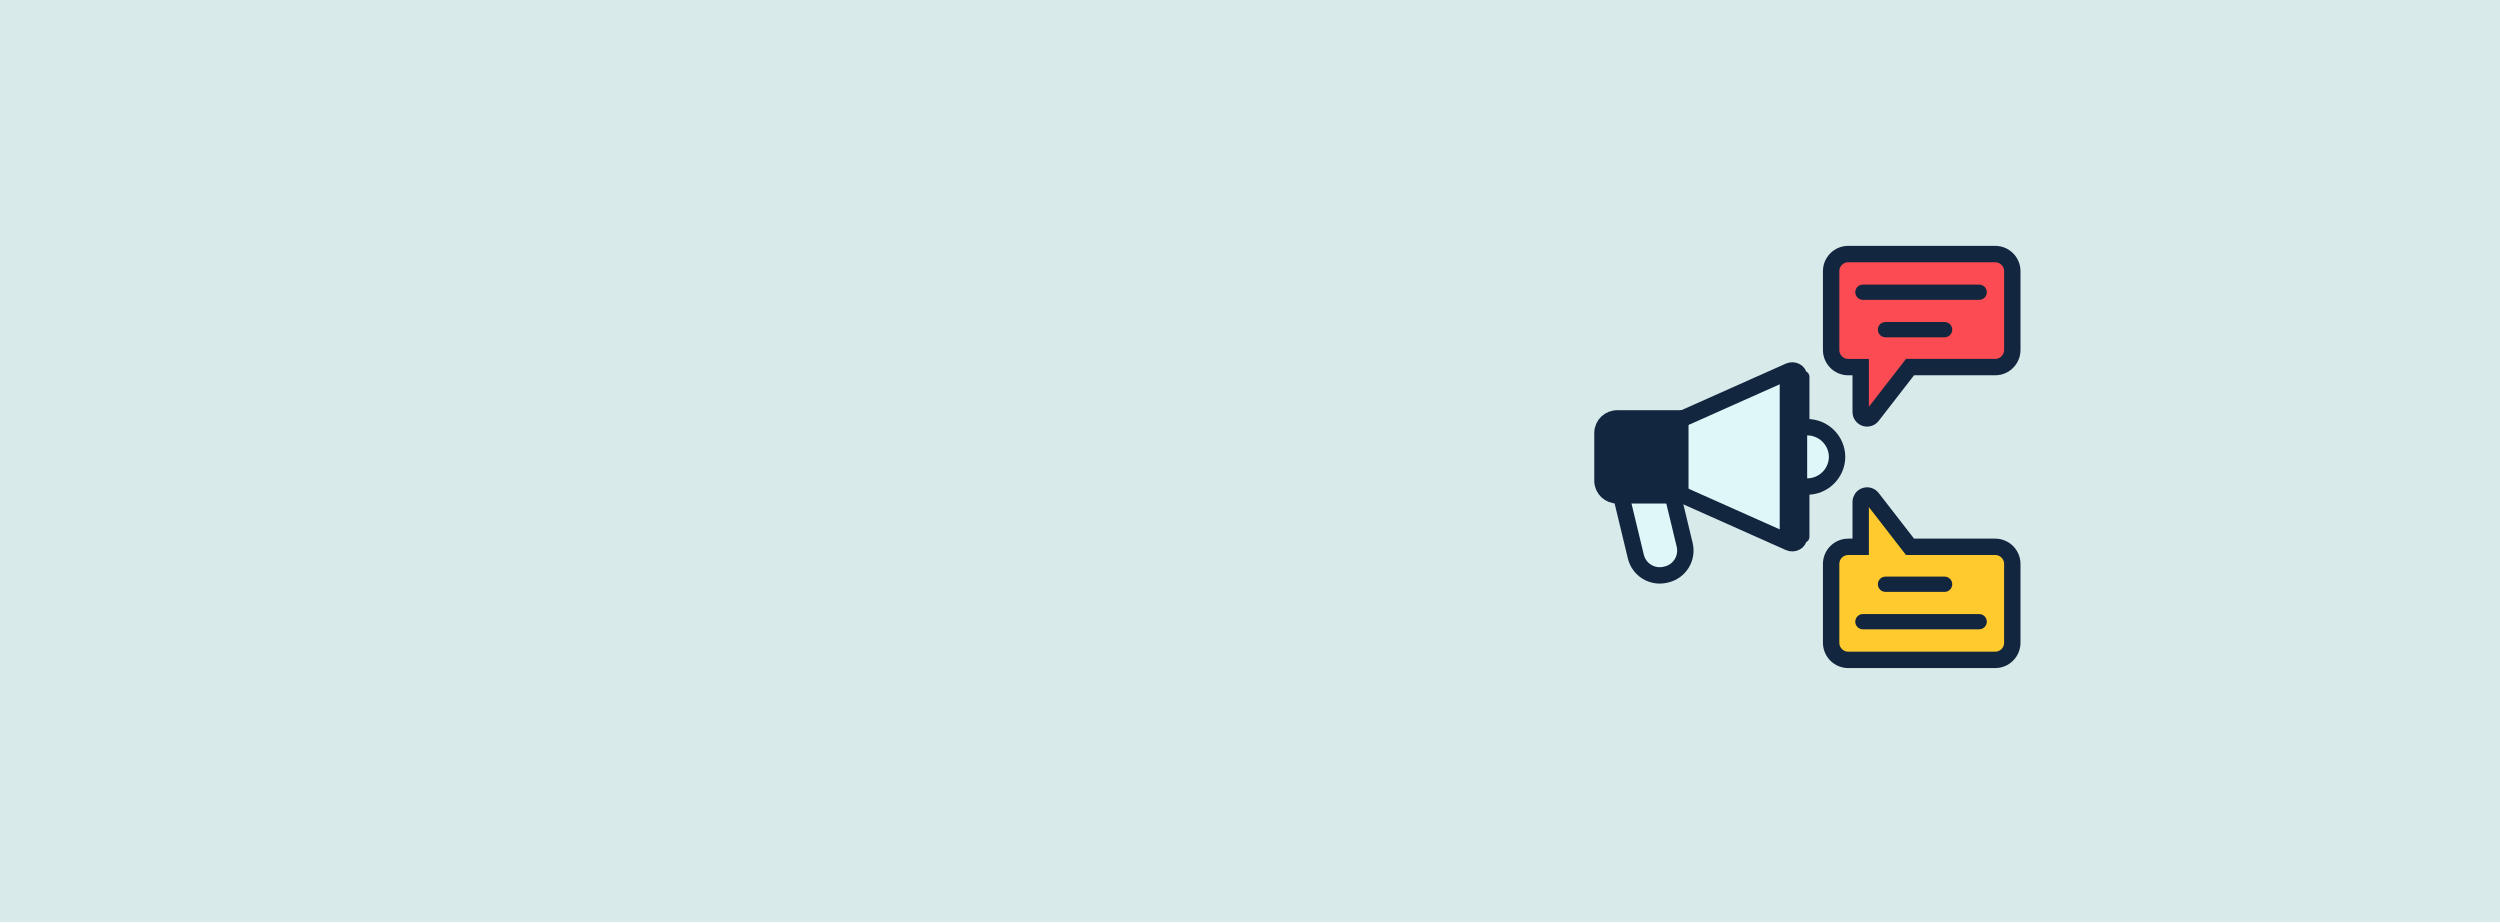
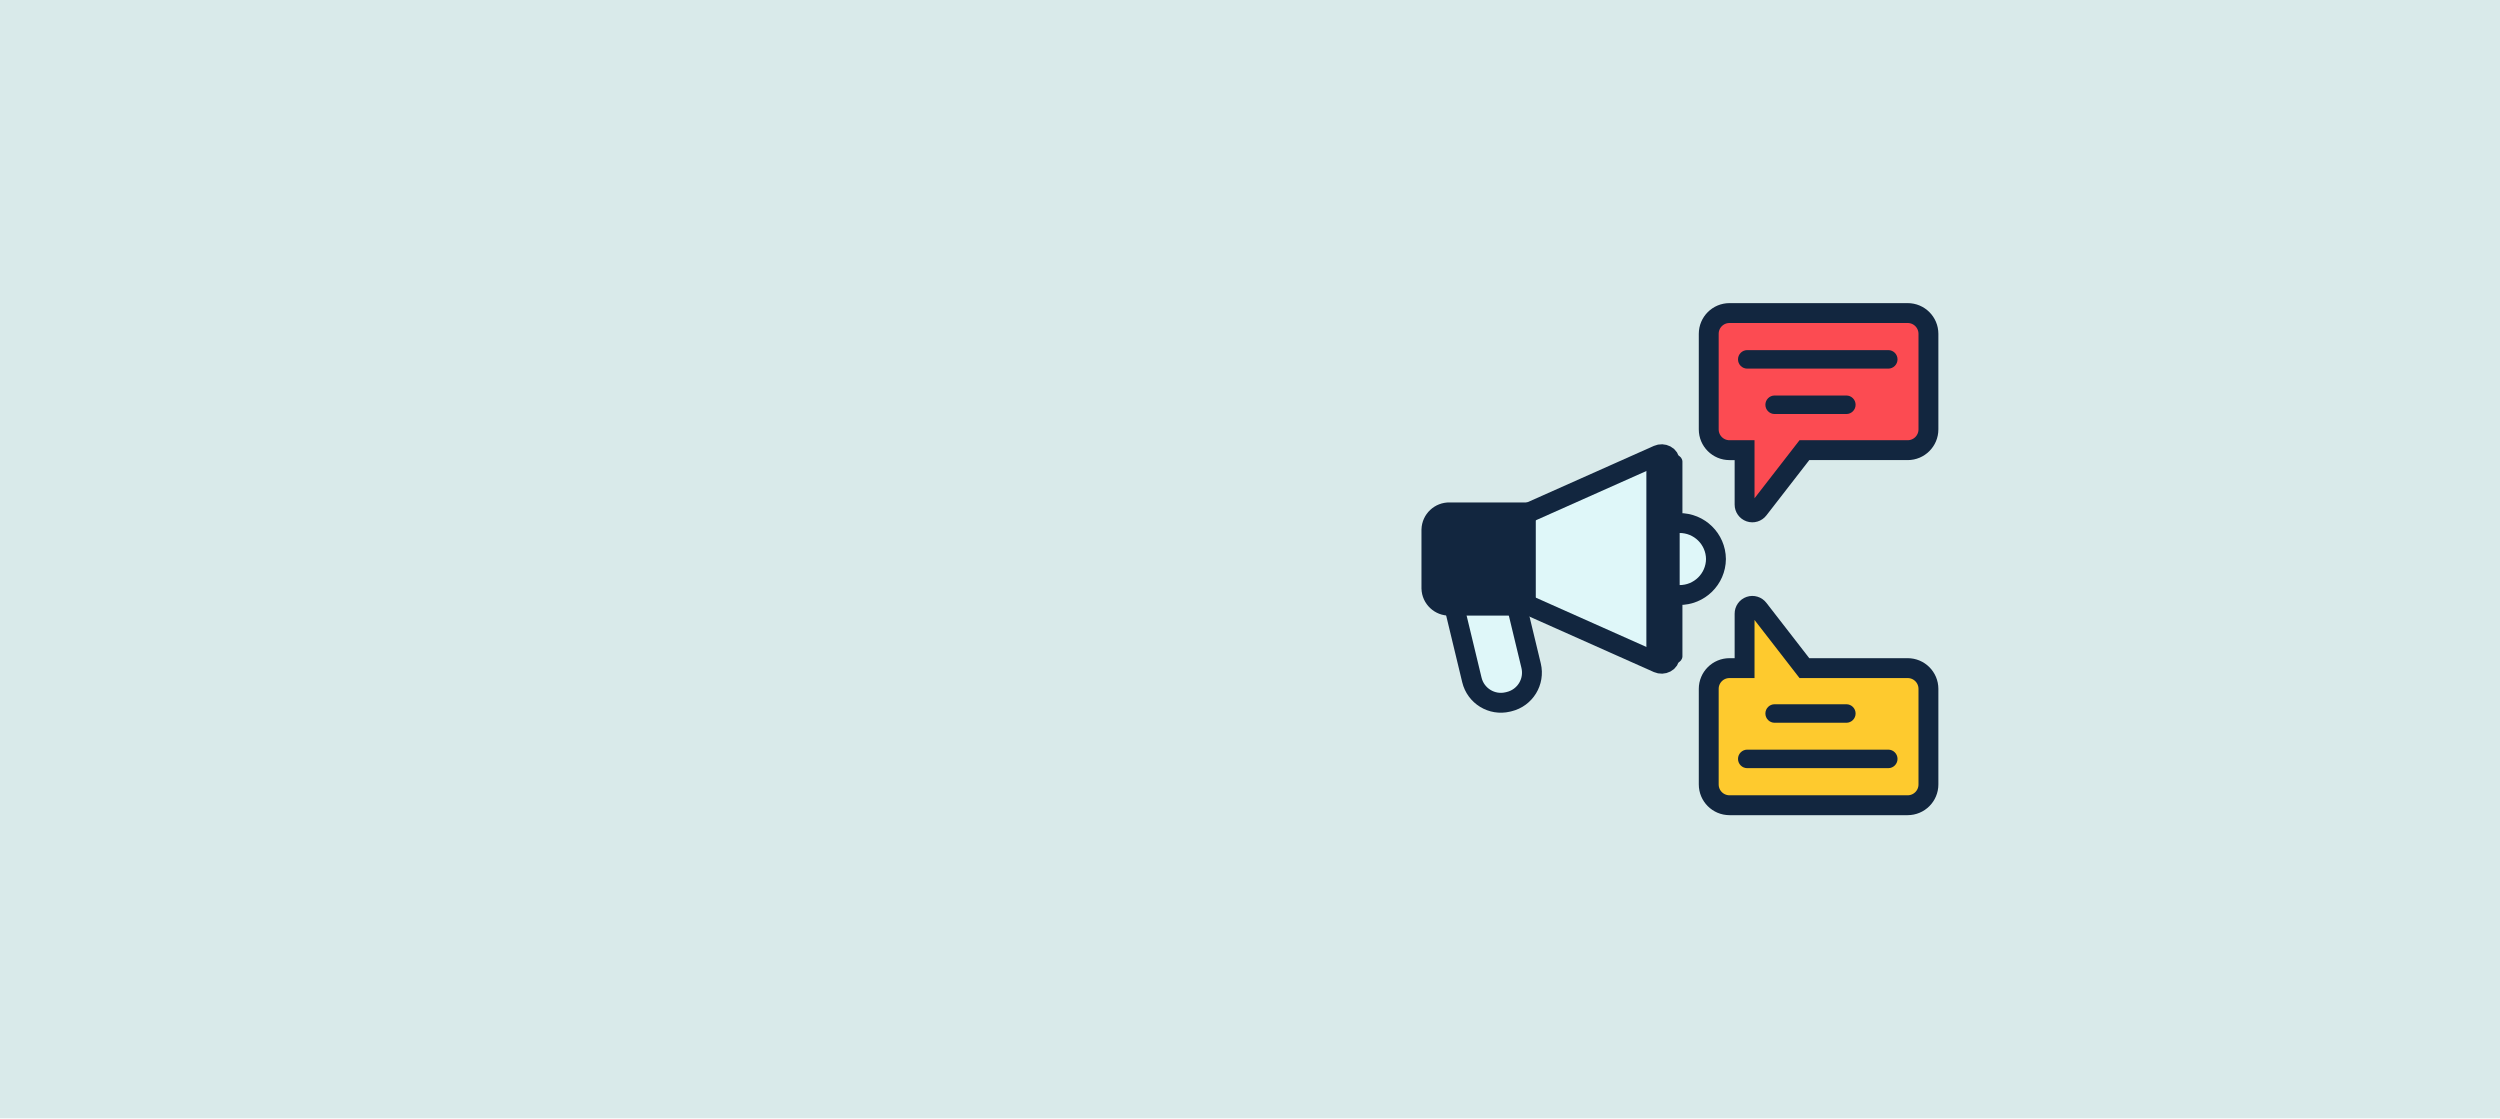
- <svg xmlns="http://www.w3.org/2000/svg" width="610" height="225" viewBox="0 0 610 225">
-   <g id="Grupo_138847" data-name="Grupo 138847" transform="translate(-705 -4374)">
-     <rect id="Image_Place_Holder" data-name="Image Place Holder" width="610" height="225" transform="translate(1315 4599) rotate(180)" fill="#d9eaea" />
-     <g id="Capa_2" data-name="Capa 2" transform="translate(1096 4435.988)">
-       <g id="Recursos" transform="translate(0)">
+ <svg xmlns="http://www.w3.org/2000/svg" width="503" height="225" viewBox="0 0 503 225">
+   <g id="Grupo_138849" data-name="Grupo 138849" transform="translate(3165 8750)">
+     <rect id="Image_Place_Holder" data-name="Image Place Holder" width="503" height="225" transform="translate(-2662 -8525) rotate(180)" fill="#d9eaea" />
+     <g id="Capa_2" data-name="Capa 2" transform="translate(-2835 -8686.012)">
+       <g id="Recursos" transform="translate(-42 -1)">
        <path id="Trazado_158708" data-name="Trazado 158708" d="M385.967,7H350.116a4.176,4.176,0,0,0-4.176,4.176V30.409a4.176,4.176,0,0,0,4.176,4.176h3.037v10.94a1.563,1.563,0,0,0,2.81.958l9.226-11.9h20.779a4.176,4.176,0,0,0,4.176-4.176V11.176A4.176,4.176,0,0,0,385.967,7Z" transform="translate(-290.143 -7)" fill="#fc4b52" stroke="#12263f" stroke-miterlimit="10" stroke-width="4" />
        <rect id="Rectángulo_40453" data-name="Rectángulo 40453" width="12.26" height="32.485" rx="6" transform="matrix(0.972, -0.234, 0.234, 0.972, 1.946, 48.072)" fill="#dff7f9" stroke="#12263f" stroke-miterlimit="10" stroke-width="4" />
        <path id="Trazado_158709" data-name="Trazado 158709" d="M108.29,147.118l29.322,13.07a1.832,1.832,0,0,0,1.594-.057,1.409,1.409,0,0,0,.779-1.224V119.62a1.409,1.409,0,0,0-.779-1.224,1.832,1.832,0,0,0-1.594-.057L108.29,131.41Z" transform="translate(-92.036 -89.785)" fill="#dff7f9" stroke="#12263f" stroke-miterlimit="10" stroke-width="4" />
        <path id="Trazado_158710" data-name="Trazado 158710" d="M264.486,118.349l-4.426,1.659v38.53l4.426,1.657a2.554,2.554,0,0,0,1.9-.057,1.411,1.411,0,0,0,.928-1.223V119.63a1.41,1.41,0,0,0-.927-1.224A2.554,2.554,0,0,0,264.486,118.349Z" transform="translate(-216.81 -89.792)" fill="#12263f" />
        <path id="Trazado_158711" data-name="Trazado 158711" d="M10.674,207.4H26v18.772H10.674A3.577,3.577,0,0,1,7,222.7V210.873a3.577,3.577,0,0,1,3.674-3.473Z" transform="translate(-7 -167.297)" fill="#12263f" stroke="#12263f" stroke-miterlimit="10" stroke-width="4" />
        <path id="Trazado_158712" data-name="Trazado 158712" d="M296.18,222.93H298.1a7.312,7.312,0,0,1,7.383,7.24h0a7.312,7.312,0,0,1-7.383,7.24H296.18Z" transform="translate(-248.231 -180.68)" fill="#dff7f9" stroke="#12263f" stroke-miterlimit="10" stroke-width="4" />
        <rect id="Rectángulo_40454" data-name="Rectángulo 40454" width="32.094" height="3.727" rx="1.863" transform="translate(61.687 7.453)" fill="#12263f" />
        <rect id="Rectángulo_40455" data-name="Rectángulo 40455" width="18.15" height="3.727" rx="1.863" transform="translate(67.196 16.587)" fill="#12263f" />
        <path id="Trazado_158713" data-name="Trazado 158713" d="M385.967,397.073H350.116a4.179,4.179,0,0,1-4.176-4.179V373.659a4.176,4.176,0,0,1,4.176-4.171h3.037V358.543a1.563,1.563,0,0,1,2.81-.96l9.226,11.905h20.779a4.176,4.176,0,0,1,4.176,4.171v19.231A4.179,4.179,0,0,1,385.967,397.073Z" transform="translate(-290.143 -298.05)" fill="#feca2e" stroke="#12263f" stroke-miterlimit="10" stroke-width="4" />
        <rect id="Rectángulo_40456" data-name="Rectángulo 40456" width="32.094" height="3.727" rx="1.863" transform="translate(61.687 87.839)" fill="#12263f" />
        <rect id="Rectángulo_40457" data-name="Rectángulo 40457" width="18.15" height="3.727" rx="1.863" transform="translate(67.196 78.705)" fill="#12263f" />
      </g>
    </g>
  </g>
</svg>
